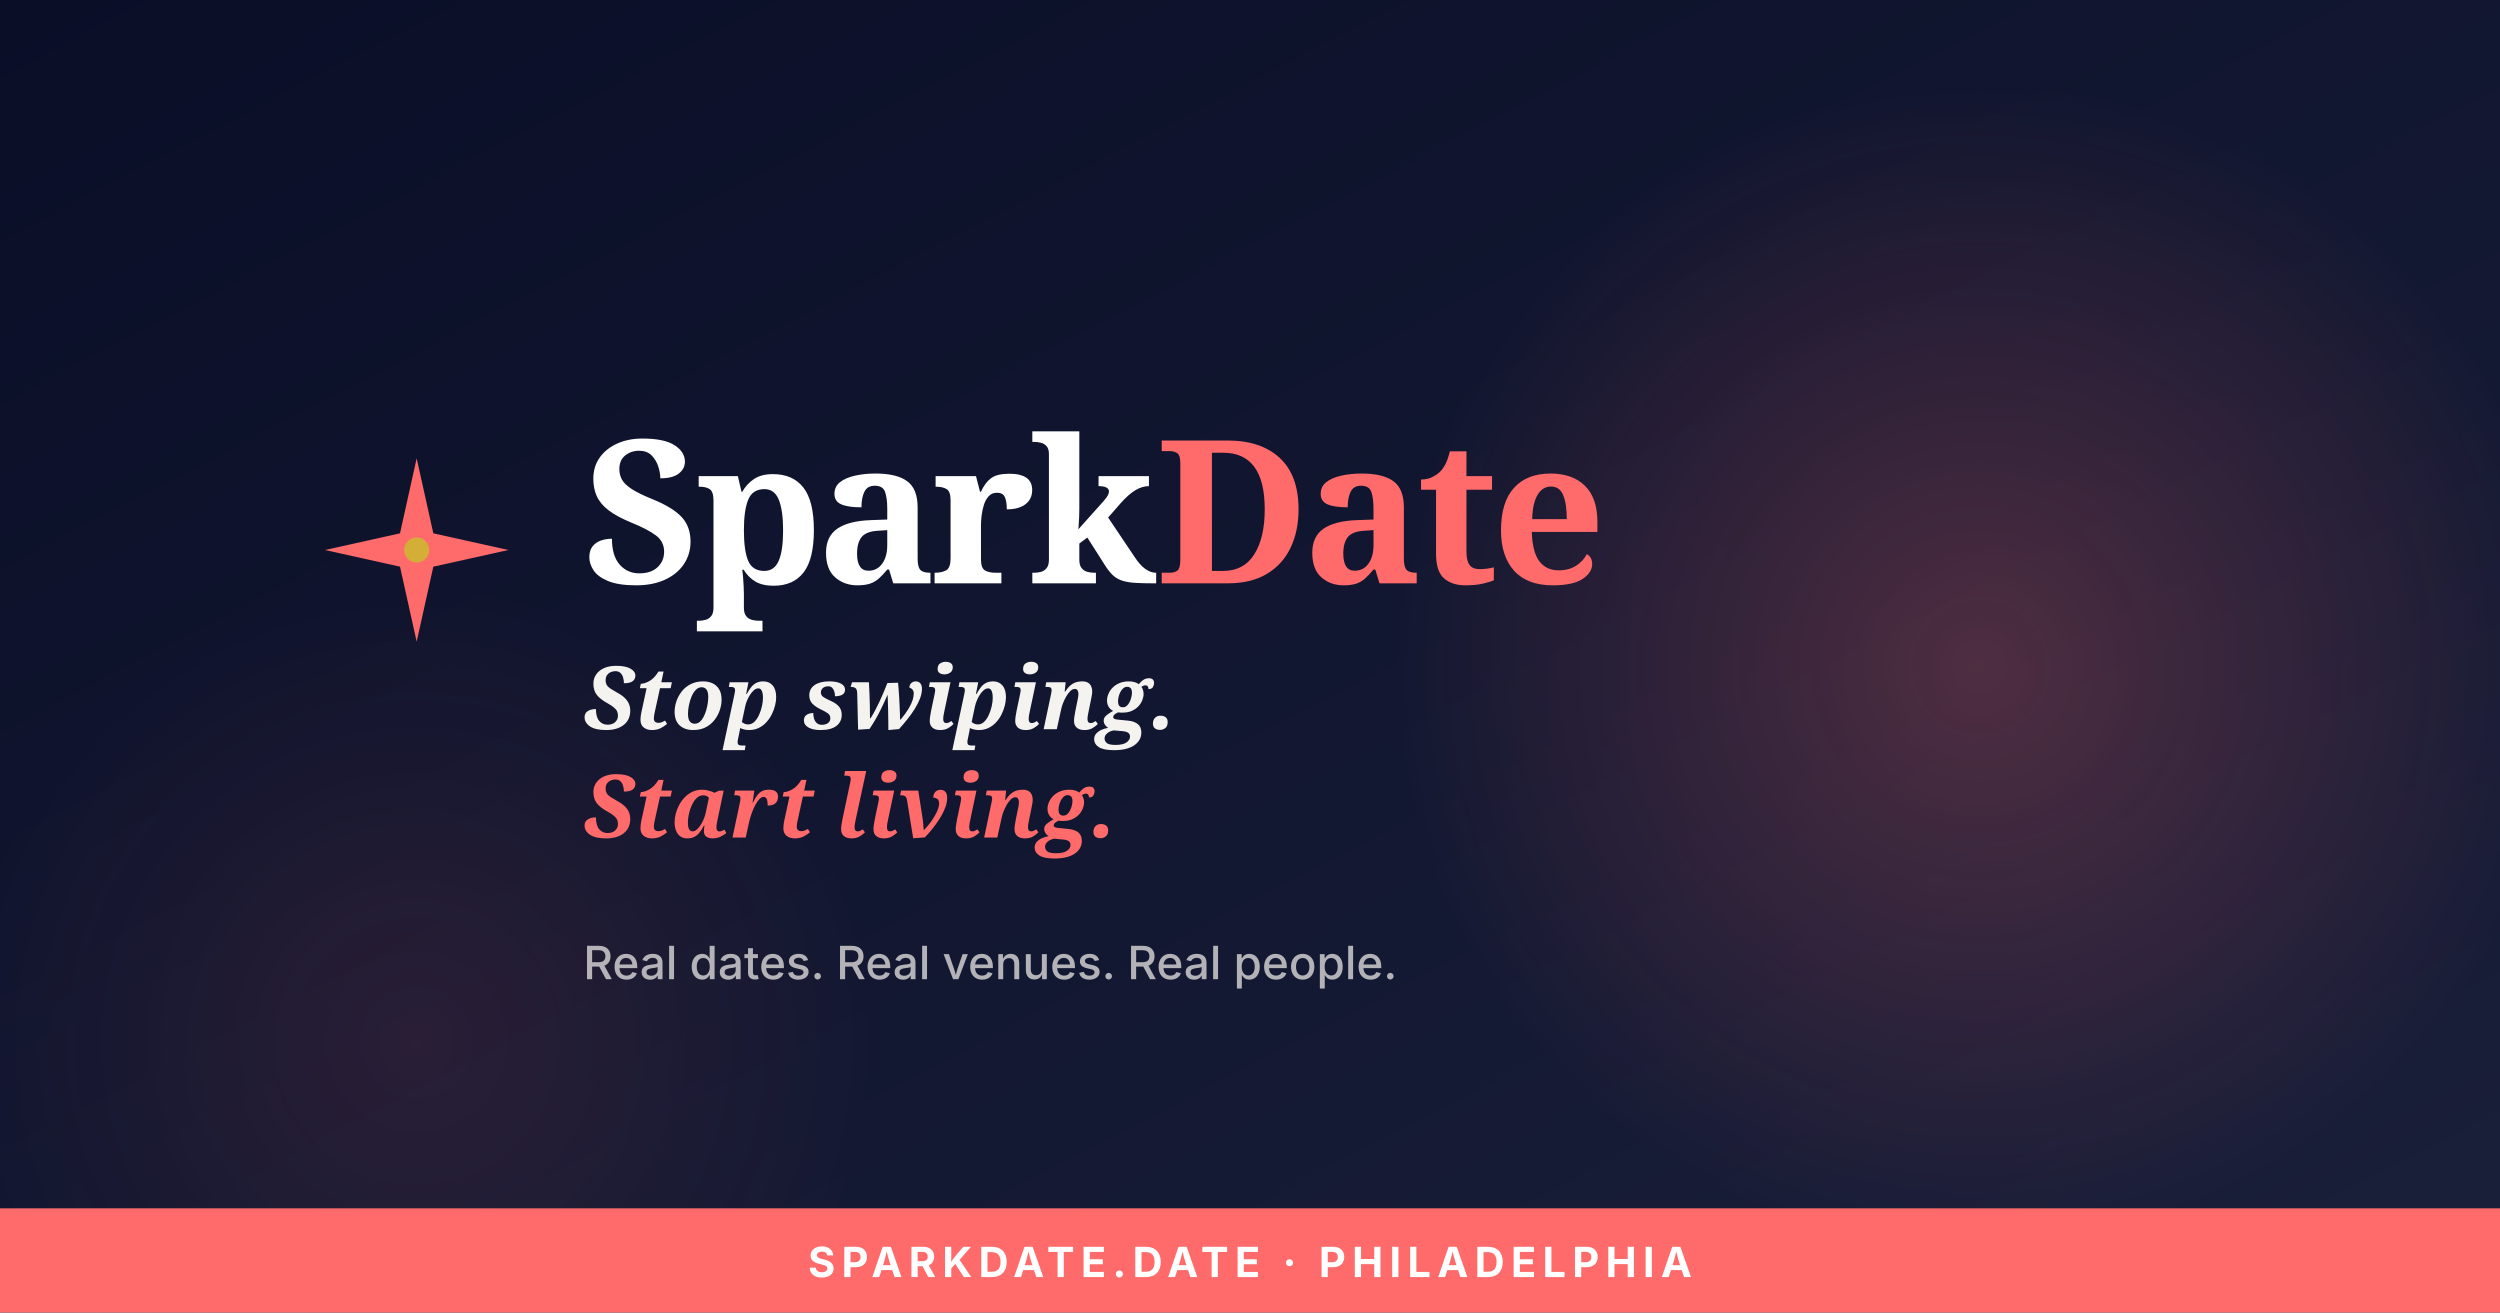
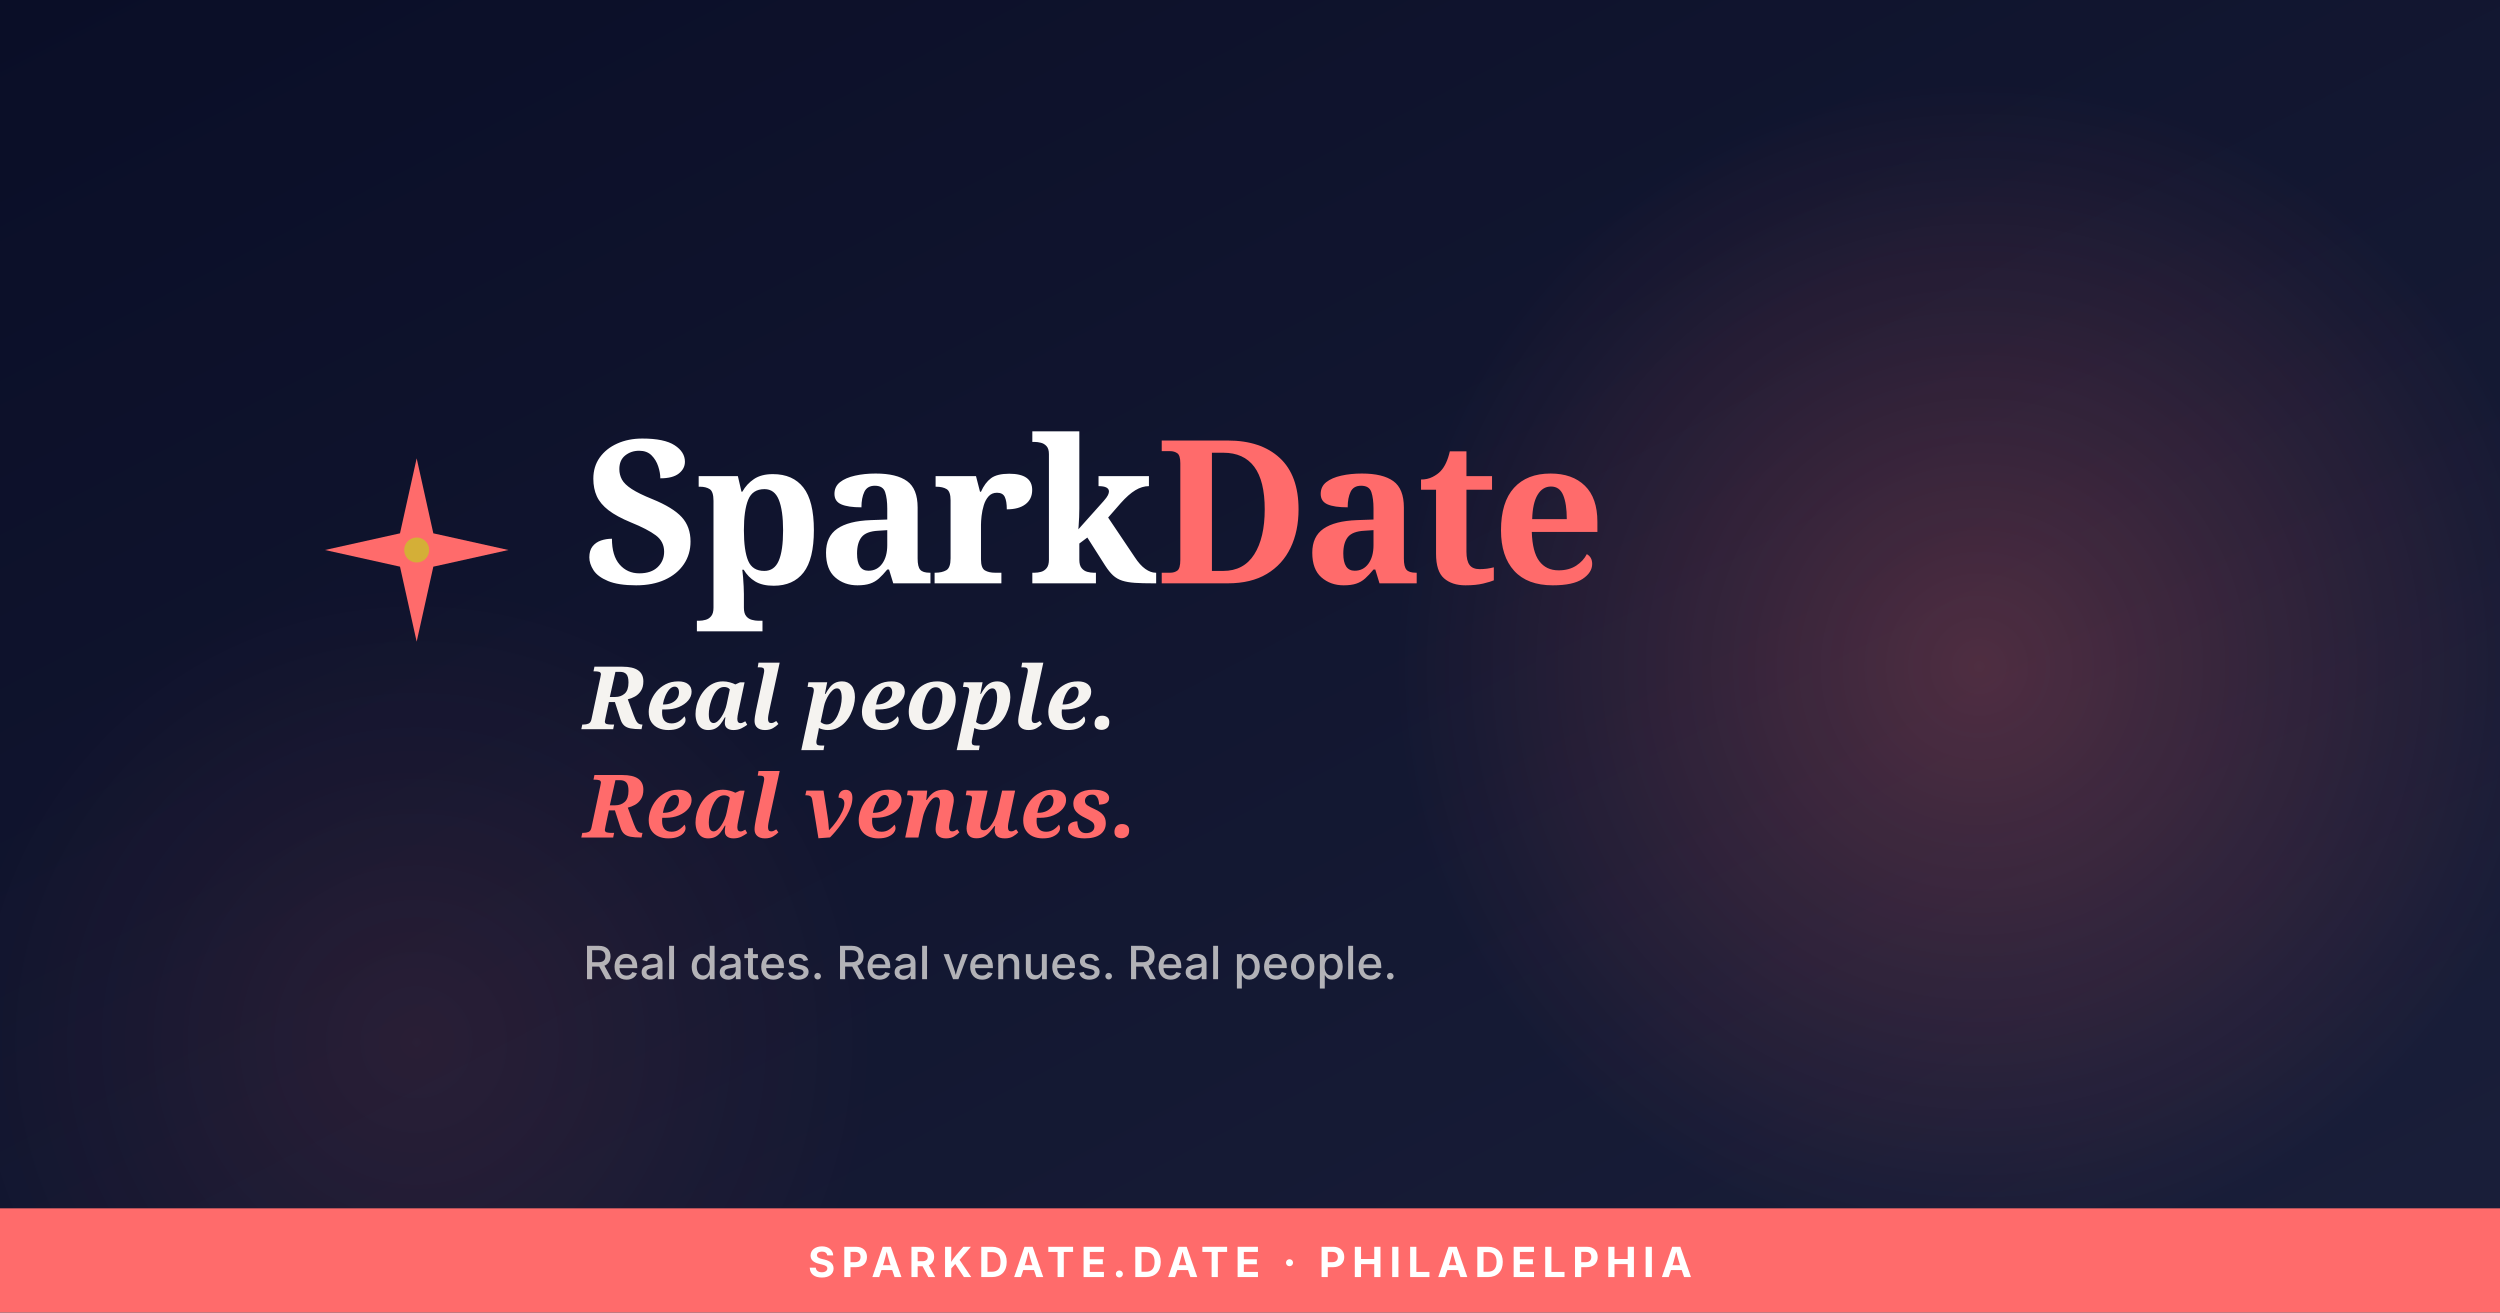
<svg xmlns="http://www.w3.org/2000/svg" viewBox="0 0 1200 630" width="1200" height="630">
  <defs>
    <linearGradient id="bg" x1="0%" y1="0%" x2="100%" y2="100%">
      <stop offset="0%" stop-color="#0a0e27" />
      <stop offset="100%" stop-color="#1a1f3a" />
    </linearGradient>
    <radialGradient id="glow" cx="50%" cy="50%" r="50%">
      <stop offset="0%" stop-color="#ff6b6b" stop-opacity="0.25" />
      <stop offset="100%" stop-color="#ff6b6b" stop-opacity="0" />
    </radialGradient>
  </defs>
  <rect width="1200" height="630" fill="url(#bg)" />
  <circle cx="950" cy="320" r="280" fill="url(#glow)" />
  <circle cx="200" cy="500" r="220" fill="url(#glow)" opacity="0.4" />
  <g transform="translate(160, 220)">
    <path d="M40 0 L48 36 L84 44 L48 52 L40 88 L32 52 L-4 44 L32 36 Z" fill="#ff6b6b" />
    <circle cx="40" cy="44" r="6" fill="#d4af37" />
  </g>
  <text x="280" y="280" font-family="Georgia, 'Playfair Display', serif" font-size="96" font-weight="900" fill="#ffffff" letter-spacing="-3">
    Spark<tspan fill="#ff6b6b">Date</tspan>
  </text>
  <text x="280" y="350" font-family="Georgia, 'Playfair Display', serif" font-size="42" font-weight="700" font-style="italic" fill="#f5f3f0">
-     Stop swiping.
+     Real people.
  </text>
  <text x="280" y="402" font-family="Georgia, 'Playfair Display', serif" font-size="42" font-weight="700" font-style="italic" fill="#ff6b6b">
-     Start living.
+     Real venues.
  </text>
  <text x="280" y="470" font-family="-apple-system, BlinkMacSystemFont, 'Inter', sans-serif" font-size="22" font-weight="500" fill="#f5f3f0" opacity="0.7">
    Real dates. Real venues. Real people.
  </text>
  <rect x="0" y="580" width="1200" height="50" fill="#ff6b6b" />
  <text x="600" y="613" font-family="-apple-system, BlinkMacSystemFont, 'Inter', sans-serif" font-size="20" font-weight="700" fill="#ffffff" text-anchor="middle" letter-spacing="3">
    SPARKDATE.DATE · PHILADELPHIA
  </text>
</svg>
